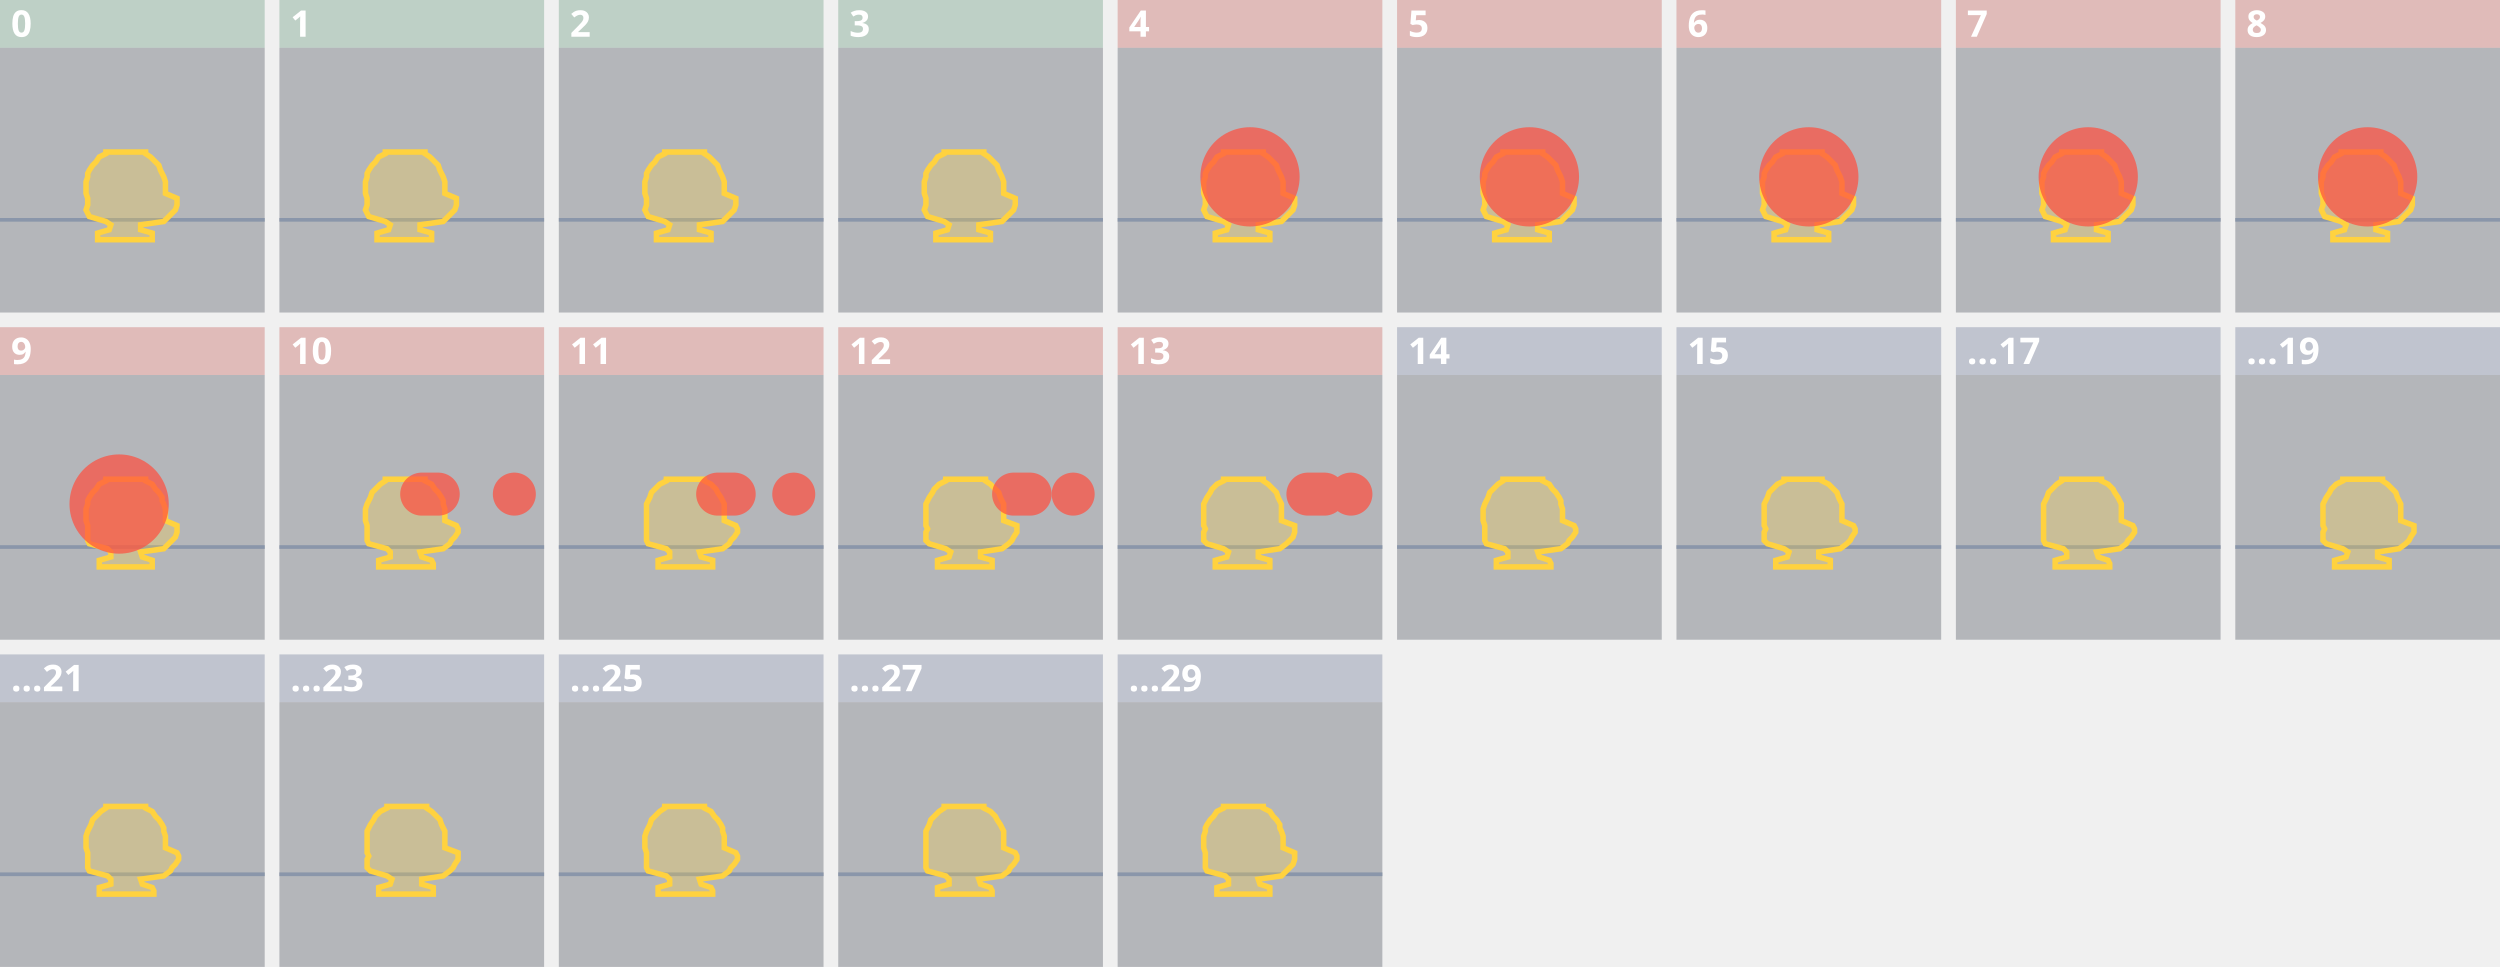
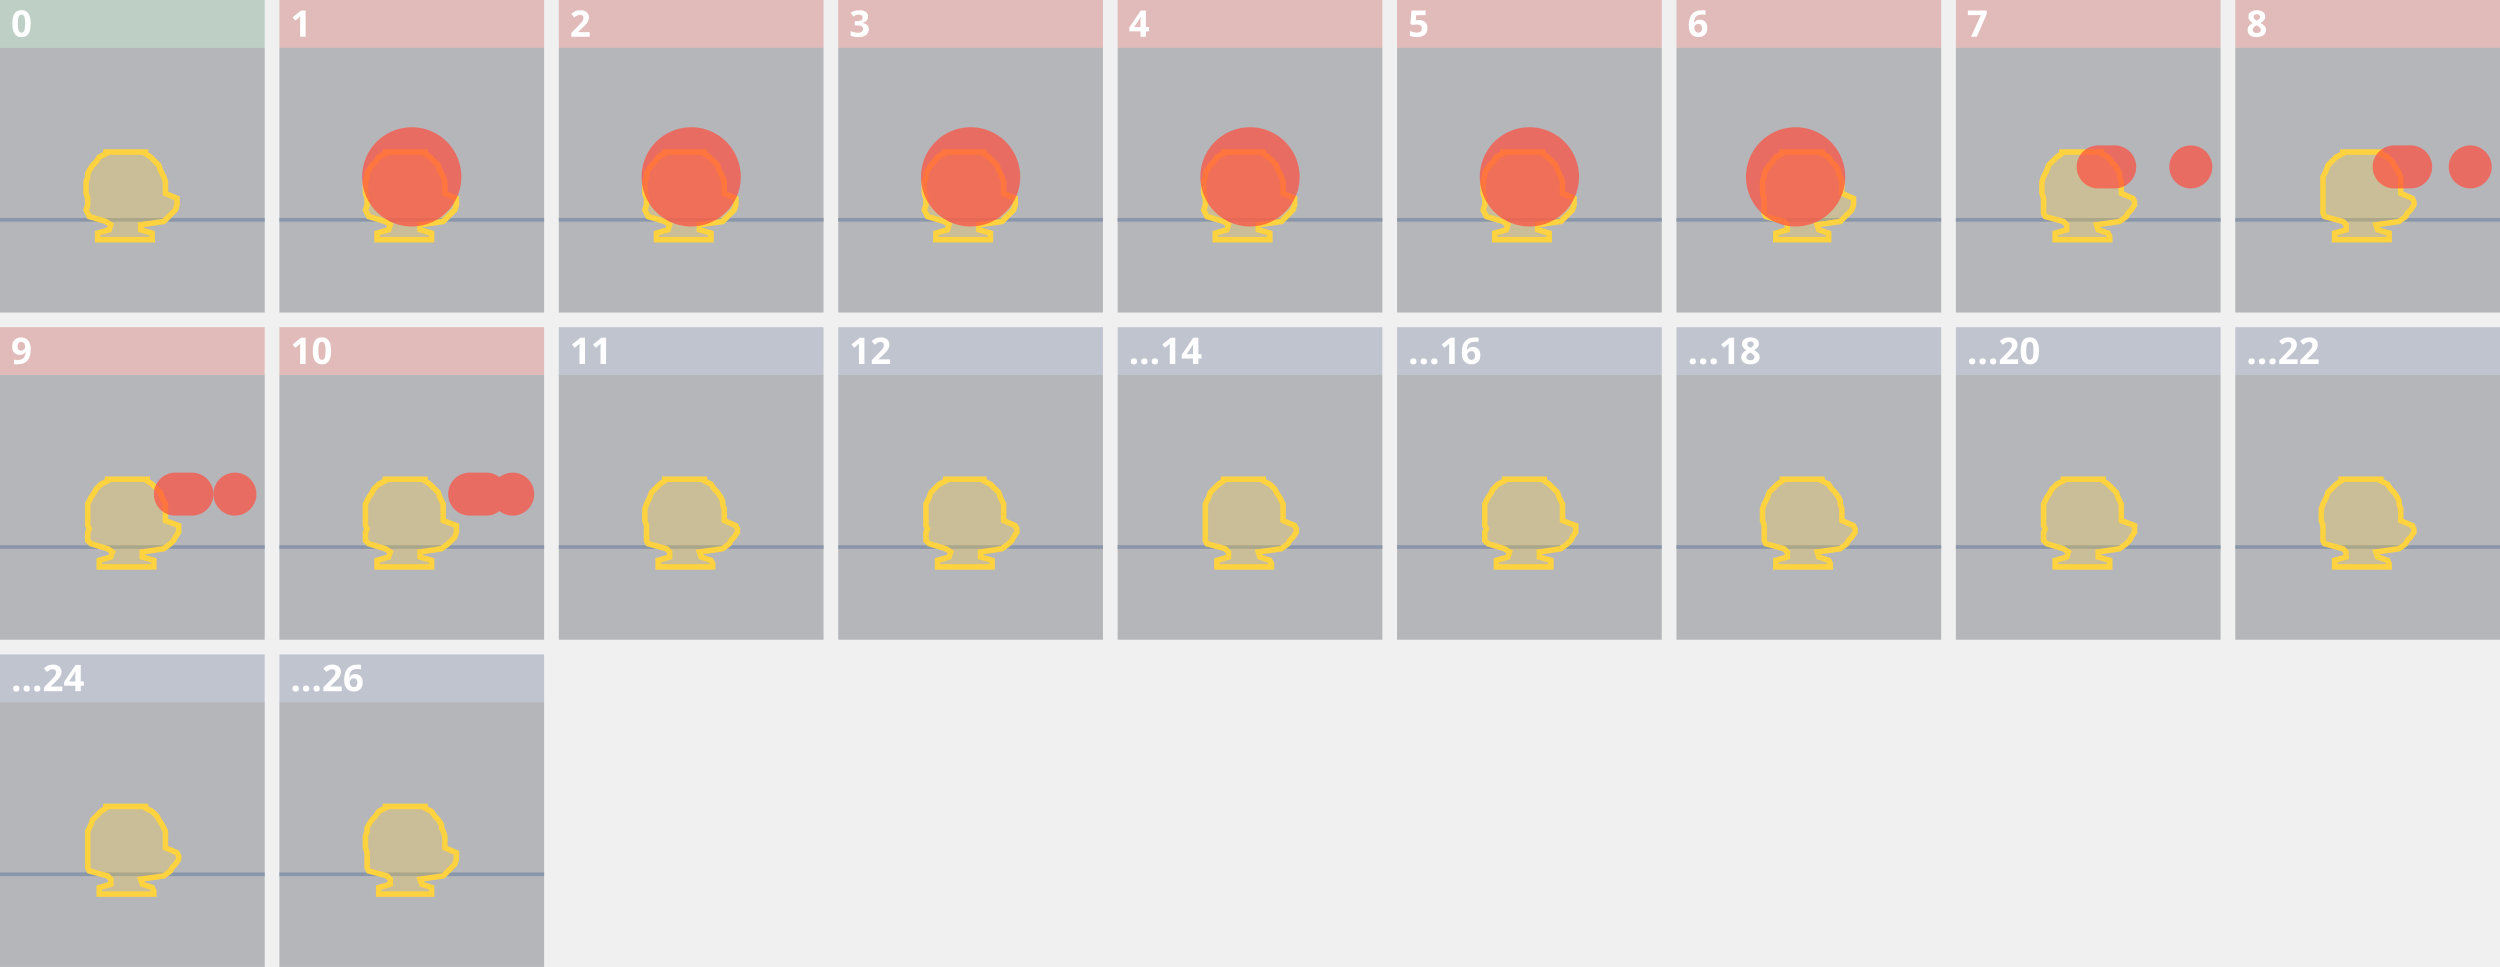
<svg xmlns="http://www.w3.org/2000/svg" viewBox="0 0 680 263" width="680" height="263">
  <style>text{font:bold 10px sans-serif;fill:#ffffff}.k{fill:#1b2230}.g{stroke:#8a96aa;stroke-width:2.22}use{stroke-width:3.33;fill-opacity:.28}.u{stroke:#ffd23f;fill:#ffd23f}.v{stroke:#4ade80;fill:#4ade80;fill-opacity:.6}.a{stroke:#e879f9;fill:#e879f9}.o{stroke:#22d3ee;fill:#22d3ee;fill-opacity:.5}.H{color:#ff4d3d;fill:#ff4d3d;opacity:.7}.G{color:#3b9cff;fill:#3b9cff;opacity:.75}.S{color:#ffa630;fill:#ffa630;opacity:.75}.T{color:#ffa630;fill:none;stroke:#ffa630;stroke-width:4.44;stroke-dasharray:8.9}.P{color:#c49bff;fill:none;stroke:#c49bff;stroke-width:2.22;stroke-dasharray:6.7}</style>
  <defs>
    <path id="b0" d="M-16 -17L8 -17L8 -16L11 -14L14 -11L16 -9L17 -6L18 -4L19 -2L20 1L20 3L20 6L20 8L27 11L27 13L27 15L26 18L24 20L22 22L19 25L5 27L5 30L12 32L12 34L12 36L-21 36L-21 34L-21 32L-14 30L-13 27L-16 25L-26 22L-27 20L-28 18L-27 15L-27 13L-27 11L-28 8L-28 6L-28 3L-28 1L-27 -2L-27 -4L-26 -6L-24 -9L-22 -11L-20 -14L-16 -16Z" />
    <path id="b1" d="M-16 -17L8 -17L8 -16L12 -14L14 -11L16 -9L18 -6L18 -4L19 -2L20 1L20 3L20 6L20 8L27 11L27 13L27 15L26 18L24 20L22 22L19 25L5 27L6 30L12 32L12 34L12 36L-20 36L-20 34L-20 32L-13 30L-13 27L-15 25L-26 22L-27 20L-27 18L-27 15L-27 13L-27 11L-28 8L-28 6L-28 3L-28 1L-27 -2L-27 -4L-26 -6L-24 -9L-22 -11L-20 -14L-16 -16Z" />
    <path id="b2" d="M-16 -17L8 -17L8 -16L12 -14L14 -11L16 -9L18 -6L19 -4L19 -2L20 1L20 3L20 6L20 8L27 11L28 13L28 15L26 18L24 20L23 22L19 25L5 27L6 30L12 32L13 34L13 36L-20 36L-20 34L-20 32L-13 30L-13 27L-15 25L-26 22L-27 20L-27 18L-27 15L-27 13L-27 11L-28 8L-28 6L-28 3L-28 1L-27 -2L-26 -4L-25 -6L-24 -9L-22 -11L-19 -14L-16 -16Z" />
    <path id="b3" d="M-15 -17L8 -17L8 -16L12 -14L15 -11L16 -9L18 -6L19 -4L20 -2L20 1L20 3L20 6L20 8L27 11L28 13L28 15L26 18L24 20L23 22L19 25L5 27L6 30L13 32L13 34L13 36L-20 36L-20 34L-20 32L-13 30L-13 27L-15 25L-26 22L-27 20L-27 18L-27 15L-27 13L-27 11L-27 8L-27 6L-27 3L-27 1L-27 -2L-26 -4L-25 -6L-24 -9L-22 -11L-19 -14L-15 -16Z" />
    <path id="b4" d="M-15 -17L9 -17L9 -16L12 -14L15 -11L17 -9L18 -6L19 -4L20 -2L20 1L20 3L20 6L20 8L28 11L28 13L28 15L26 18L25 20L23 22L19 25L6 27L6 30L13 32L13 34L13 36L-20 36L-20 34L-20 32L-13 30L-12 27L-15 25L-25 22L-27 20L-27 18L-27 15L-26 13L-27 11L-27 8L-27 6L-27 3L-27 1L-27 -2L-26 -4L-25 -6L-23 -9L-22 -11L-19 -14L-15 -16Z" />
    <path id="b5" d="M-16 -17L8 -17L8 -16L11 -14L14 -11L16 -9L17 -6L18 -4L19 -2L19 1L19 3L19 6L19 8L27 11L27 13L27 15L26 18L24 20L22 22L18 25L5 27L5 30L12 32L12 34L12 36L-21 36L-21 34L-21 32L-14 30L-13 27L-16 25L-26 22L-28 20L-28 18L-28 15L-27 13L-28 11L-28 8L-28 6L-28 3L-28 1L-28 -2L-27 -4L-26 -6L-24 -9L-23 -11L-20 -14L-16 -16Z" />
    <path id="b6" d="M-15 -17L8 -17L8 -16L12 -14L15 -11L17 -9L18 -6L19 -4L20 -2L20 1L20 3L20 6L20 8L27 11L28 13L28 15L26 18L25 20L23 22L19 25L6 27L6 30L13 32L13 34L13 36L-20 36L-20 34L-20 32L-13 30L-12 27L-15 25L-25 22L-27 20L-27 18L-27 15L-26 13L-27 11L-27 8L-27 6L-27 3L-27 1L-27 -2L-26 -4L-25 -6L-24 -9L-22 -11L-19 -14L-15 -16Z" />
    <path id="b7" d="M-16 -17L8 -17L8 -16L12 -14L15 -11L16 -9L18 -6L19 -4L20 -2L20 1L20 3L20 6L20 8L27 11L28 13L28 15L26 18L24 20L23 22L19 25L5 27L6 30L12 32L13 34L13 36L-20 36L-20 34L-20 32L-13 30L-13 27L-15 25L-26 22L-27 20L-27 18L-27 15L-27 13L-27 11L-27 8L-27 6L-27 3L-27 1L-27 -2L-26 -4L-25 -6L-24 -9L-22 -11L-19 -14L-16 -16Z" />
    <rect id="K" x="-80" y="-80" width="160" height="160" class="k" />
    <rect id="Ls" width="72" height="13" fill="#3f7d5a" />
    <rect id="La" width="72" height="13" fill="#b8332b" />
    <rect id="Le" width="72" height="13" fill="#46557a" />
  </defs>
  <use href="#Ls" x="0" y="0" />
  <text x="3" y="10">0</text>
  <svg x="0" y="13" width="72" height="72" viewBox="-80 -80 160 160">
    <use href="#K" />
    <line x1="-80" y1="24" x2="80" y2="24" class="g" />
    <use href="#b0" class="u" />
  </svg>
-   <use href="#Ls" x="76" y="0" />
+   <use href="#La" x="76" y="0" />
  <text x="79" y="10">1</text>
  <svg x="76" y="13" width="72" height="72" viewBox="-80 -80 160 160">
    <use href="#K" />
    <line x1="-80" y1="24" x2="80" y2="24" class="g" />
    <use href="#b0" class="u" />
+     <g class="H">
+       <line x1="0" y1="-2" x2="0" y2="-2" stroke="currentColor" stroke-width="60" stroke-linecap="round" />
+     </g>
  </svg>
-   <use href="#Ls" x="152" y="0" />
+   <use href="#La" x="152" y="0" />
  <text x="155" y="10">2</text>
  <svg x="152" y="13" width="72" height="72" viewBox="-80 -80 160 160">
    <use href="#K" />
    <line x1="-80" y1="24" x2="80" y2="24" class="g" />
    <use href="#b0" class="u" />
+     <g class="H">
+       <line x1="0" y1="-2" x2="0" y2="-2" stroke="currentColor" stroke-width="60" stroke-linecap="round" />
+     </g>
  </svg>
-   <use href="#Ls" x="228" y="0" />
+   <use href="#La" x="228" y="0" />
  <text x="231" y="10">3</text>
  <svg x="228" y="13" width="72" height="72" viewBox="-80 -80 160 160">
    <use href="#K" />
    <line x1="-80" y1="24" x2="80" y2="24" class="g" />
    <use href="#b0" class="u" />
+     <g class="H">
+       <line x1="0" y1="-2" x2="0" y2="-2" stroke="currentColor" stroke-width="60" stroke-linecap="round" />
+     </g>
  </svg>
  <use href="#La" x="304" y="0" />
  <text x="307" y="10">4</text>
  <svg x="304" y="13" width="72" height="72" viewBox="-80 -80 160 160">
    <use href="#K" />
    <line x1="-80" y1="24" x2="80" y2="24" class="g" />
    <use href="#b0" class="u" />
    <g class="H">
      <line x1="0" y1="-2" x2="0" y2="-2" stroke="currentColor" stroke-width="60" stroke-linecap="round" />
    </g>
  </svg>
  <use href="#La" x="380" y="0" />
  <text x="383" y="10">5</text>
  <svg x="380" y="13" width="72" height="72" viewBox="-80 -80 160 160">
    <use href="#K" />
    <line x1="-80" y1="24" x2="80" y2="24" class="g" />
    <use href="#b0" class="u" />
    <g class="H">
      <line x1="0" y1="-2" x2="0" y2="-2" stroke="currentColor" stroke-width="60" stroke-linecap="round" />
    </g>
  </svg>
  <use href="#La" x="456" y="0" />
  <text x="459" y="10">6</text>
  <svg x="456" y="13" width="72" height="72" viewBox="-80 -80 160 160">
    <use href="#K" />
    <line x1="-80" y1="24" x2="80" y2="24" class="g" />
-     <use href="#b0" class="u" />
+     <use href="#b1" class="u" />
    <g class="H">
-       <line x1="0" y1="-2" x2="0" y2="-2" stroke="currentColor" stroke-width="60" stroke-linecap="round" />
+       <line x1="-8" y1="-2" x2="-8" y2="-2" stroke="currentColor" stroke-width="60" stroke-linecap="round" />
    </g>
  </svg>
  <use href="#La" x="532" y="0" />
  <text x="535" y="10">7</text>
  <svg x="532" y="13" width="72" height="72" viewBox="-80 -80 160 160">
-     <use href="#K" />
-     <line x1="-80" y1="24" x2="80" y2="24" class="g" />
-     <use href="#b0" class="u" />
-     <g class="H">
-       <line x1="0" y1="-2" x2="0" y2="-2" stroke="currentColor" stroke-width="60" stroke-linecap="round" />
-     </g>
-   </svg>
-   <use href="#La" x="608" y="0" />
-   <text x="611" y="10">8</text>
-   <svg x="608" y="13" width="72" height="72" viewBox="-80 -80 160 160">
-     <use href="#K" />
-     <line x1="-80" y1="24" x2="80" y2="24" class="g" />
-     <use href="#b0" class="u" />
-     <g class="H">
-       <line x1="0" y1="-2" x2="0" y2="-2" stroke="currentColor" stroke-width="60" stroke-linecap="round" />
-     </g>
-   </svg>
-   <use href="#La" x="0" y="89" />
-   <text x="3" y="99">9</text>
-   <svg x="0" y="102" width="72" height="72" viewBox="-80 -80 160 160">
-     <use href="#K" />
-     <line x1="-80" y1="24" x2="80" y2="24" class="g" />
-     <use href="#b1" class="u" />
-     <g class="H">
-       <line x1="-8" y1="-2" x2="-8" y2="-2" stroke="currentColor" stroke-width="60" stroke-linecap="round" />
-     </g>
-   </svg>
-   <use href="#La" x="76" y="89" />
-   <text x="79" y="99">10</text>
-   <svg x="76" y="102" width="72" height="72" viewBox="-80 -80 160 160">
    <use href="#K" />
    <line x1="-80" y1="24" x2="80" y2="24" class="g" />
    <use href="#b2" class="u" />
    <g class="H">
      <line x1="6" y1="-8" x2="16" y2="-8" stroke="currentColor" stroke-width="26" stroke-linecap="round" />
      <line x1="62" y1="-8" x2="62" y2="-8" stroke="currentColor" stroke-width="26" stroke-linecap="round" />
    </g>
  </svg>
-   <use href="#La" x="152" y="89" />
-   <text x="155" y="99">11</text>
-   <svg x="152" y="102" width="72" height="72" viewBox="-80 -80 160 160">
+   <use href="#La" x="608" y="0" />
+   <text x="611" y="10">8</text>
+   <svg x="608" y="13" width="72" height="72" viewBox="-80 -80 160 160">
    <use href="#K" />
    <line x1="-80" y1="24" x2="80" y2="24" class="g" />
    <use href="#b3" class="u" />
    <g class="H">
      <line x1="62" y1="-8" x2="62" y2="-8" stroke="currentColor" stroke-width="26" stroke-linecap="round" />
      <line x1="16" y1="-8" x2="26" y2="-8" stroke="currentColor" stroke-width="26" stroke-linecap="round" />
    </g>
  </svg>
-   <use href="#La" x="228" y="89" />
-   <text x="231" y="99">12</text>
-   <svg x="228" y="102" width="72" height="72" viewBox="-80 -80 160 160">
+   <use href="#La" x="0" y="89" />
+   <text x="3" y="99">9</text>
+   <svg x="0" y="102" width="72" height="72" viewBox="-80 -80 160 160">
    <use href="#K" />
    <line x1="-80" y1="24" x2="80" y2="24" class="g" />
    <use href="#b4" class="u" />
    <g class="H">
      <line x1="62" y1="-8" x2="62" y2="-8" stroke="currentColor" stroke-width="26" stroke-linecap="round" />
      <line x1="26" y1="-8" x2="36" y2="-8" stroke="currentColor" stroke-width="26" stroke-linecap="round" />
    </g>
  </svg>
-   <use href="#La" x="304" y="89" />
-   <text x="307" y="99">13</text>
-   <svg x="304" y="102" width="72" height="72" viewBox="-80 -80 160 160">
+   <use href="#La" x="76" y="89" />
+   <text x="79" y="99">10</text>
+   <svg x="76" y="102" width="72" height="72" viewBox="-80 -80 160 160">
    <use href="#K" />
    <line x1="-80" y1="24" x2="80" y2="24" class="g" />
    <use href="#b5" class="u" />
    <g class="H">
      <line x1="61" y1="-8" x2="61" y2="-8" stroke="currentColor" stroke-width="26" stroke-linecap="round" />
      <line x1="35" y1="-8" x2="45" y2="-8" stroke="currentColor" stroke-width="26" stroke-linecap="round" />
    </g>
  </svg>
-   <use href="#Le" x="380" y="89" />
-   <text x="383" y="99">14</text>
-   <svg x="380" y="102" width="72" height="72" viewBox="-80 -80 160 160">
+   <use href="#Le" x="152" y="89" />
+   <text x="155" y="99">11</text>
+   <svg x="152" y="102" width="72" height="72" viewBox="-80 -80 160 160">
    <use href="#K" />
    <line x1="-80" y1="24" x2="80" y2="24" class="g" />
    <use href="#b2" class="u" />
  </svg>
-   <use href="#Le" x="456" y="89" />
-   <text x="459" y="99">15</text>
-   <svg x="456" y="102" width="72" height="72" viewBox="-80 -80 160 160">
+   <use href="#Le" x="228" y="89" />
+   <text x="231" y="99">12</text>
+   <svg x="228" y="102" width="72" height="72" viewBox="-80 -80 160 160">
    <use href="#K" />
    <line x1="-80" y1="24" x2="80" y2="24" class="g" />
    <use href="#b6" class="u" />
  </svg>
-   <use href="#Le" x="532" y="89" />
-   <text x="535" y="99">…17</text>
-   <svg x="532" y="102" width="72" height="72" viewBox="-80 -80 160 160">
+   <use href="#Le" x="304" y="89" />
+   <text x="307" y="99">…14</text>
+   <svg x="304" y="102" width="72" height="72" viewBox="-80 -80 160 160">
    <use href="#K" />
    <line x1="-80" y1="24" x2="80" y2="24" class="g" />
    <use href="#b7" class="u" />
  </svg>
-   <use href="#Le" x="608" y="89" />
-   <text x="611" y="99">…19</text>
-   <svg x="608" y="102" width="72" height="72" viewBox="-80 -80 160 160">
+   <use href="#Le" x="380" y="89" />
+   <text x="383" y="99">…16</text>
+   <svg x="380" y="102" width="72" height="72" viewBox="-80 -80 160 160">
    <use href="#K" />
    <line x1="-80" y1="24" x2="80" y2="24" class="g" />
    <use href="#b4" class="u" />
  </svg>
-   <use href="#Le" x="0" y="178" />
-   <text x="3" y="188">…21</text>
-   <svg x="0" y="191" width="72" height="72" viewBox="-80 -80 160 160">
+   <use href="#Le" x="456" y="89" />
+   <text x="459" y="99">…18</text>
+   <svg x="456" y="102" width="72" height="72" viewBox="-80 -80 160 160">
    <use href="#K" />
    <line x1="-80" y1="24" x2="80" y2="24" class="g" />
    <use href="#b2" class="u" />
  </svg>
-   <use href="#Le" x="76" y="178" />
-   <text x="79" y="188">…23</text>
-   <svg x="76" y="191" width="72" height="72" viewBox="-80 -80 160 160">
+   <use href="#Le" x="532" y="89" />
+   <text x="535" y="99">…20</text>
+   <svg x="532" y="102" width="72" height="72" viewBox="-80 -80 160 160">
    <use href="#K" />
    <line x1="-80" y1="24" x2="80" y2="24" class="g" />
    <use href="#b4" class="u" />
  </svg>
-   <use href="#Le" x="152" y="178" />
-   <text x="155" y="188">…25</text>
-   <svg x="152" y="191" width="72" height="72" viewBox="-80 -80 160 160">
+   <use href="#Le" x="608" y="89" />
+   <text x="611" y="99">…22</text>
+   <svg x="608" y="102" width="72" height="72" viewBox="-80 -80 160 160">
    <use href="#K" />
    <line x1="-80" y1="24" x2="80" y2="24" class="g" />
    <use href="#b2" class="u" />
  </svg>
-   <use href="#Le" x="228" y="178" />
-   <text x="231" y="188">…27</text>
-   <svg x="228" y="191" width="72" height="72" viewBox="-80 -80 160 160">
+   <use href="#Le" x="0" y="178" />
+   <text x="3" y="188">…24</text>
+   <svg x="0" y="191" width="72" height="72" viewBox="-80 -80 160 160">
    <use href="#K" />
    <line x1="-80" y1="24" x2="80" y2="24" class="g" />
    <use href="#b7" class="u" />
  </svg>
-   <use href="#Le" x="304" y="178" />
-   <text x="307" y="188">…29</text>
-   <svg x="304" y="191" width="72" height="72" viewBox="-80 -80 160 160">
+   <use href="#Le" x="76" y="178" />
+   <text x="79" y="188">…26</text>
+   <svg x="76" y="191" width="72" height="72" viewBox="-80 -80 160 160">
    <use href="#K" />
    <line x1="-80" y1="24" x2="80" y2="24" class="g" />
    <use href="#b1" class="u" />
  </svg>
</svg>
